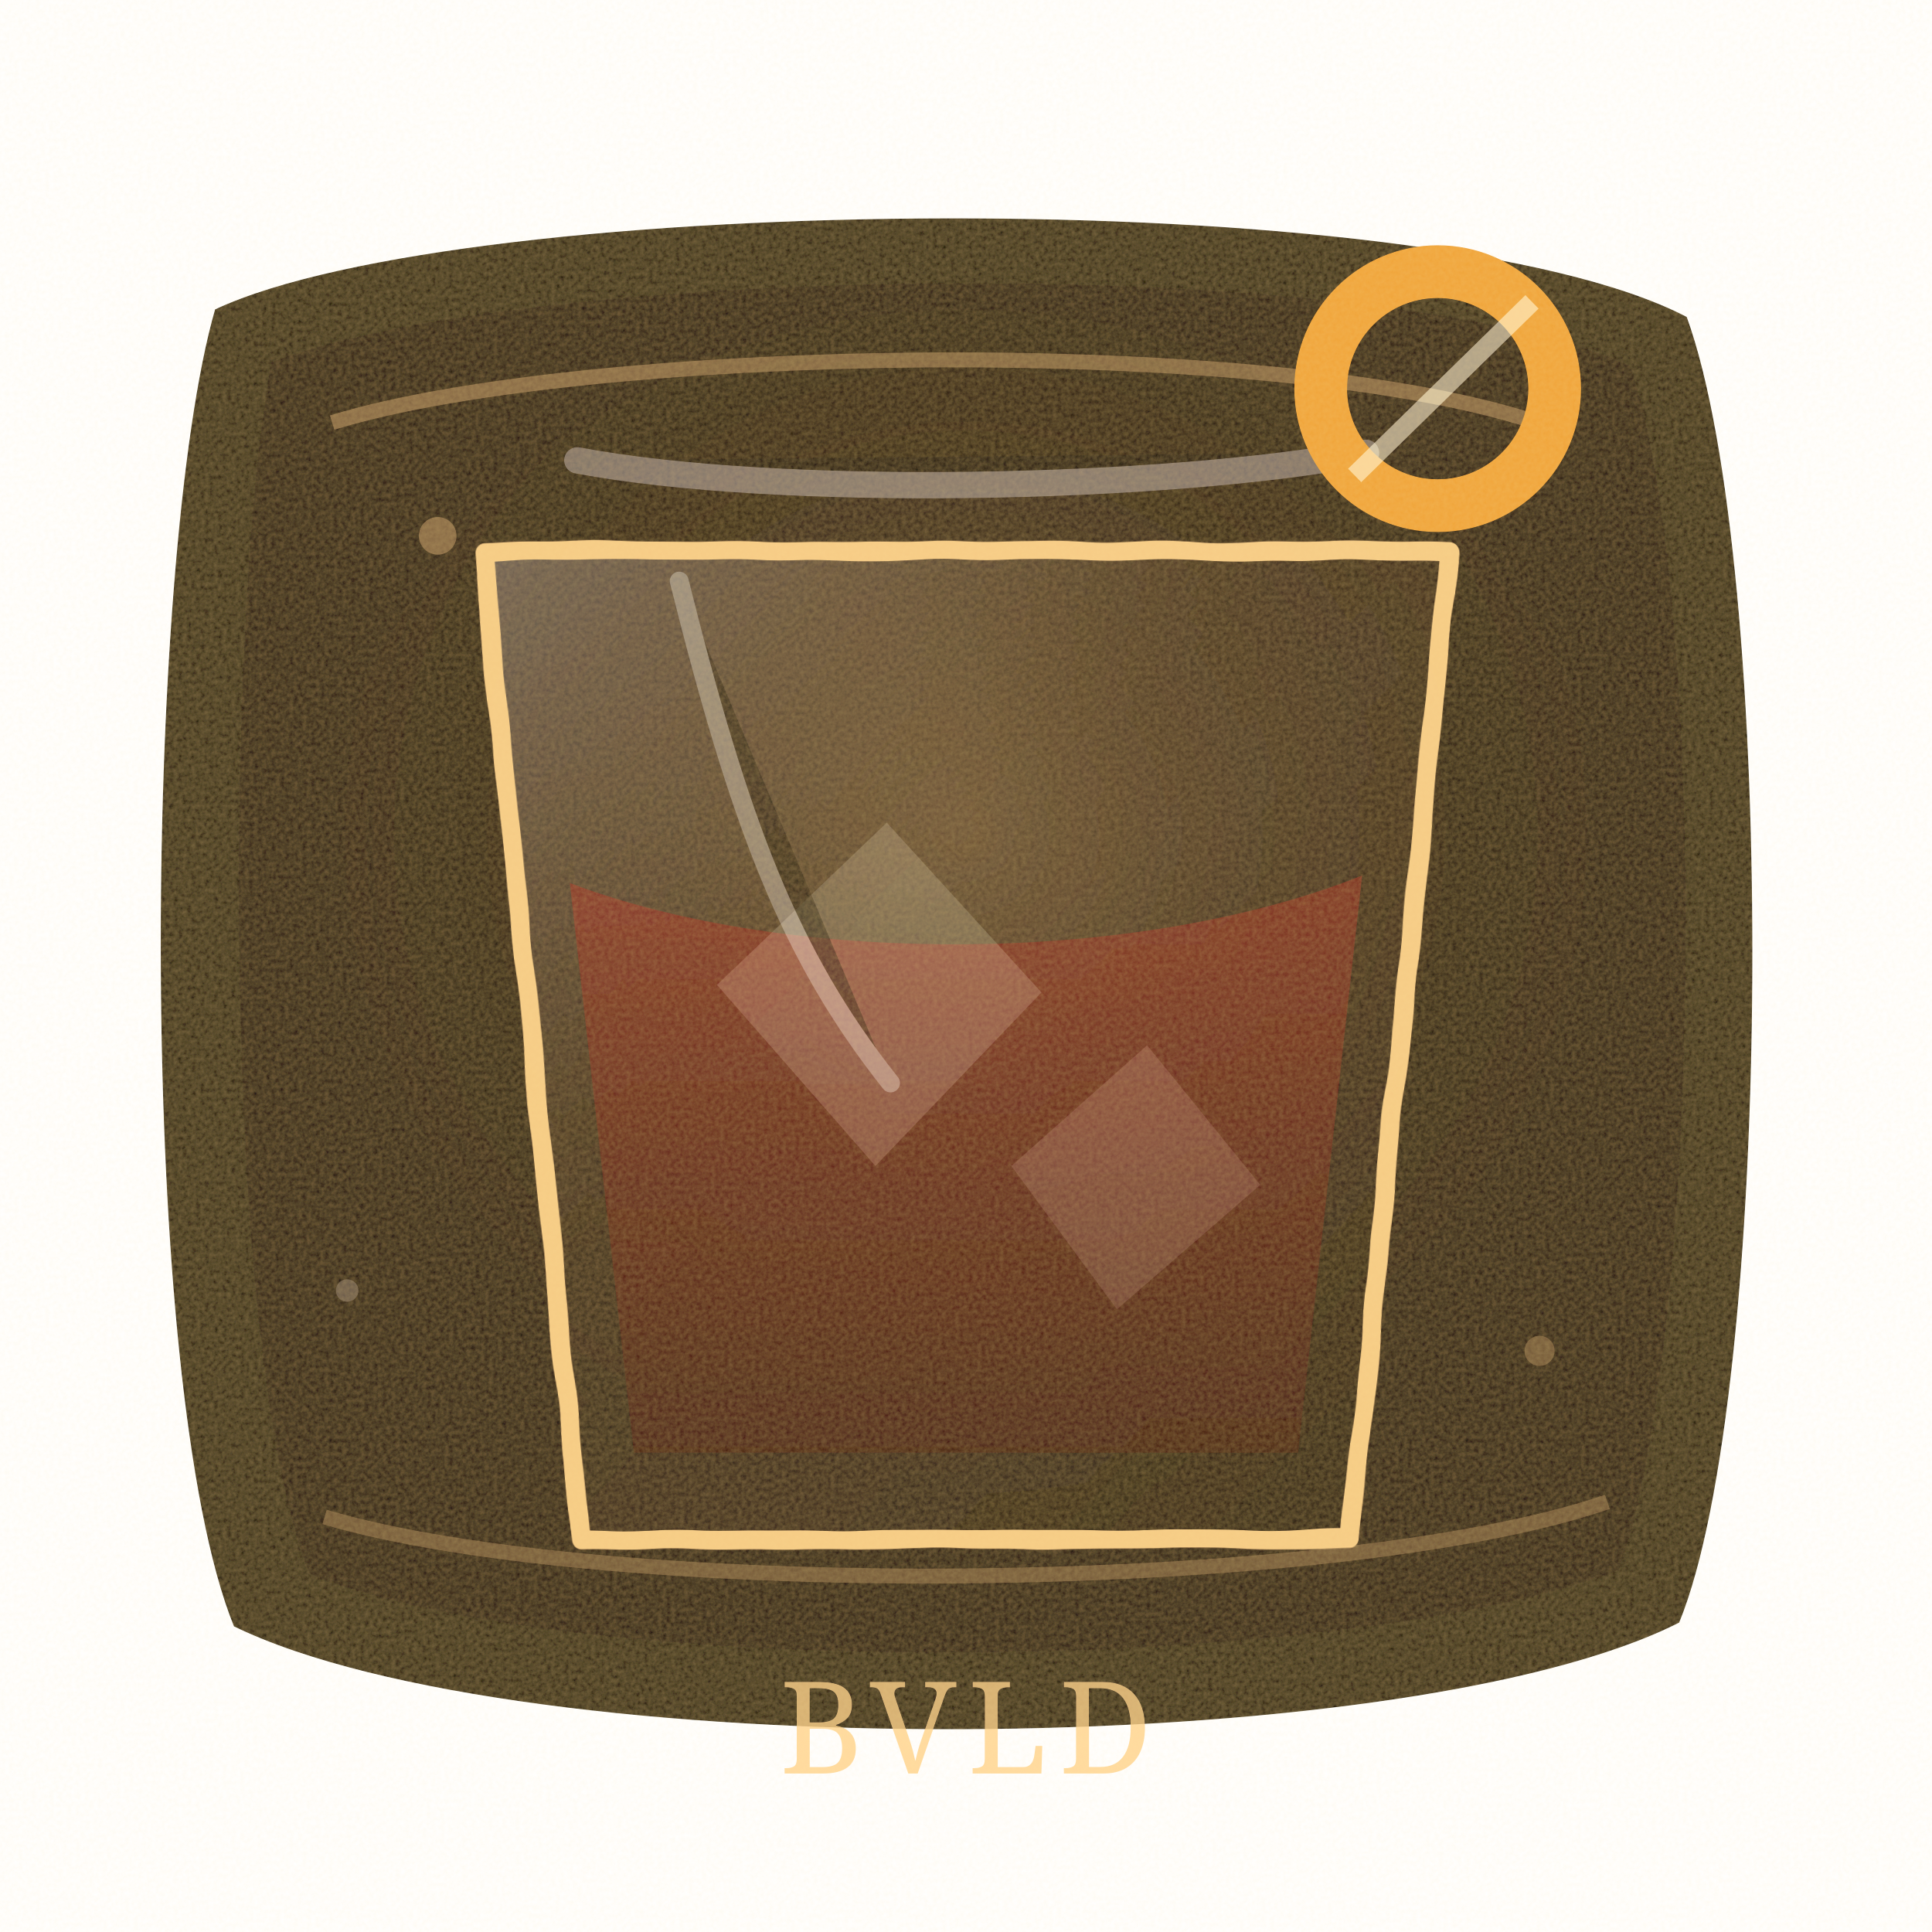
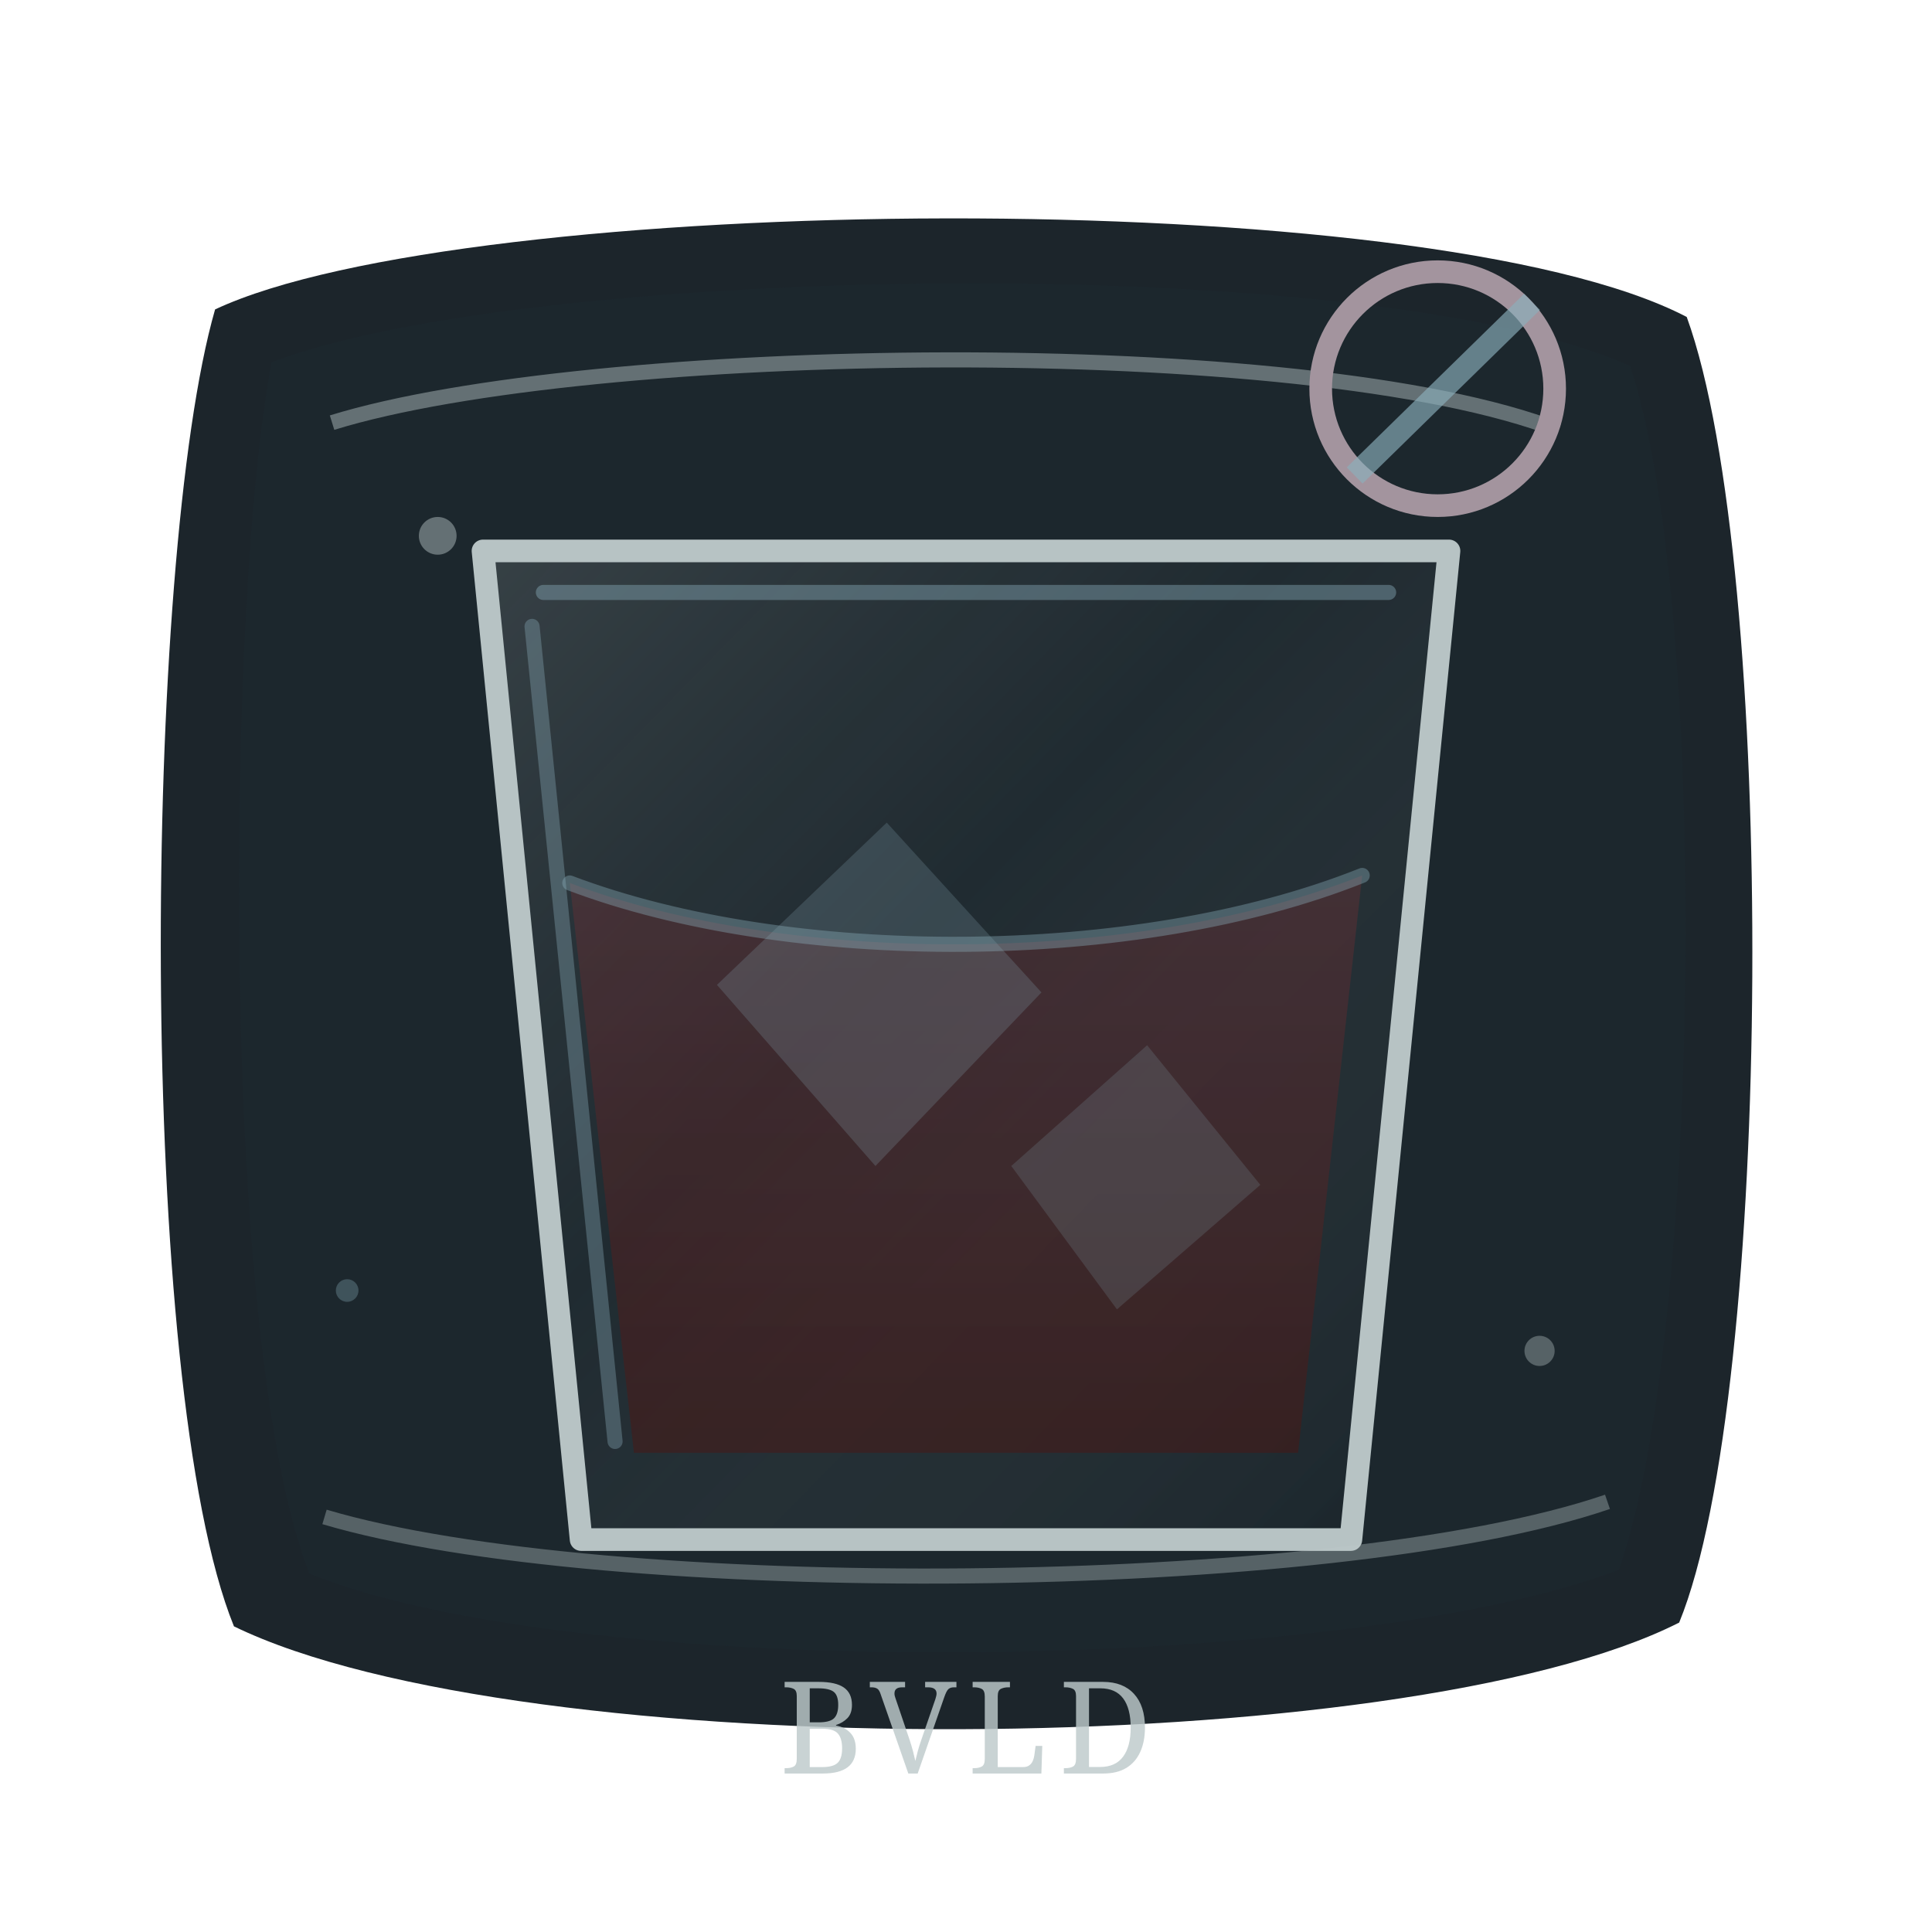
<svg xmlns="http://www.w3.org/2000/svg" viewBox="0 0 512 512" role="img" aria-label="Bvld drink label">
  <defs>
-     <filter id="paper" x="-20%" y="-20%" width="140%" height="140%">
-       <feTurbulence type="fractalNoise" baseFrequency="0.85" numOctaves="4" seed="204" result="noise" />
-       <feColorMatrix in="noise" type="matrix" values="0 0 0 0 0.95 0 0 0 0 0.78 0 0 0 0 0.45 0 0 0 .16 0" />
-       <feBlend in="SourceGraphic" mode="soft-light" />
-     </filter>
-     <filter id="ink" x="-20%" y="-20%" width="140%" height="140%">
-       <feTurbulence type="fractalNoise" baseFrequency="0.035" numOctaves="2" seed="156" result="wobble" />
-       <feDisplacementMap in="SourceGraphic" in2="wobble" scale="2.1" />
-     </filter>
    <linearGradient id="glass" x1="0" x2="1" y1="0" y2="1">
-       <stop offset="0" stop-color="#fff7e8" stop-opacity=".34" />
-       <stop offset=".42" stop-color="#ffd28a" stop-opacity=".08" />
-       <stop offset="1" stop-color="#0c0705" stop-opacity=".2" />
+       <stop offset="0" stop-color="#e5e8e5" stop-opacity=".14" />
+       <stop offset=".42" stop-color="#bdc9ca" stop-opacity=".025" />
+       <stop offset="1" stop-color="#0b1118" stop-opacity=".2" />
    </linearGradient>
    <linearGradient id="liquid" x1="0" x2="0" y1="0" y2="1">
-       <stop offset="0" stop-color="#9f2f28" stop-opacity=".86" />
-       <stop offset="1" stop-color="#4b1511" stop-opacity=".96" />
+       <stop offset="0" stop-color="#6c3036" stop-opacity=".52" />
+       <stop offset="1" stop-color="#4b1511" stop-opacity=".64" />
    </linearGradient>
-     <radialGradient id="glow" cx="50%" cy="42%" r="58%">
-       <stop offset="0" stop-color="#ffd28a" stop-opacity=".26" />
-       <stop offset="1" stop-color="#0c0705" stop-opacity="0" />
-     </radialGradient>
  </defs>
  <rect width="512" height="512" fill="none" />
-   <g filter="url(#paper)">
-     <path d="M57 82 C123 51 378 48 447 84 C471 150 470 369 445 430 C372 467 138 468 62 431 C36 367 38 148 57 82 Z" fill="#140905" opacity=".94" />
-     <path d="M72 96 C140 70 363 66 432 97 C453 160 451 354 429 416 C356 444 153 446 82 417 C58 356 60 158 72 96 Z" fill="#24130b" opacity=".62" />
-     <path d="M88 112 C156 91 346 88 413 114" stroke="#ffd28a" stroke-width="4" opacity=".45" fill="none" />
-     <path d="M86 402 C160 424 353 423 426 398" stroke="#ffd28a" stroke-width="4" opacity=".36" fill="none" />
-     <circle cx="116" cy="142" r="5" fill="#ffd28a" opacity=".45" />
-     <circle cx="408" cy="358" r="4" fill="#ffd28a" opacity=".36" />
-     <circle cx="92" cy="342" r="3" fill="#fff1cc" opacity=".32" />
-     <ellipse cx="256" cy="248" rx="174" ry="166" fill="url(#glow)" />
-     <path filter="url(#ink)" stroke="#ffd28a" stroke-width="5" stroke-linejoin="round" fill="url(#glass)" opacity=".96" d="M128 146 L384 146 L358 408 L154 408 Z" />
+   <g>
+     <path d="M57 82 C123 51 378 48 447 84 C471 150 470 369 445 430 C372 467 138 468 62 431 C36 367 38 148 57 82 Z" fill="#0e171e" opacity=".94" />
+     <path d="M72 96 C140 70 363 66 432 97 C453 160 451 354 429 416 C356 444 153 446 82 417 C58 356 60 158 72 96 Z" fill="#1c282f" opacity=".62" />
+     <path d="M88 112 C156 91 346 88 413 114" stroke="#bdc9ca" stroke-width="4" opacity=".45" fill="none" />
+     <path d="M86 402 C160 424 353 423 426 398" stroke="#bdc9ca" stroke-width="4" opacity=".36" fill="none" />
+     <circle cx="116" cy="142" r="5" fill="#bdc9ca" opacity=".45" />
+     <circle cx="408" cy="358" r="4" fill="#bdc9ca" opacity=".36" />
+     <circle cx="92" cy="342" r="3" fill="#8bafbc" opacity=".32" />
+     <path stroke="#bdc9ca" stroke-width="6" stroke-linejoin="round" fill="url(#glass)" opacity=".96" d="M128 146 L384 146 L358 408 L154 408 Z" />
    <path d="M151 234 C209 256 301 256 361 232 L344 385 L168 385 Z" fill="url(#liquid)" opacity=".78" />
-     <path d="M190 261 L235 218 L276 263 L232 309 Z" fill="#fff1cc" opacity=".22" />
-     <path d="M268 309 L304 277 L334 314 L296 347 Z" fill="#fff1cc" opacity=".18" />
-     <path d="M153 122 C206 132 308 130 362 120" stroke="#fff7e8" stroke-width="7" stroke-linecap="round" opacity=".42" />
-     <path d="M180 154 C196 218 209 253 236 287" stroke="#fff7e8" stroke-width="5" stroke-linecap="round" opacity=".35" />
-     <circle cx="381" cy="103" r="31" fill="none" stroke="#f0a43a" stroke-width="14" />
-     <path d="M359 126 L406 80" stroke="#fff1cc" stroke-width="5" opacity=".65" />
-     <text x="256" y="470" text-anchor="middle" fill="#ffd28a" opacity=".82" font-family="Georgia, serif" font-size="34" letter-spacing="3">BVLD</text>
+     <path d="M151 234 C209 256 301 256 361 232" fill="none" stroke="#8bafbc" stroke-width="4" stroke-linecap="round" opacity=".38" />
+     <path d="M190 261 L235 218 L276 263 L232 309 Z" fill="#8bafbc" opacity=".22" />
+     <path d="M268 309 L304 277 L334 314 L296 347 Z" fill="#8bafbc" opacity=".18" />
+     <path d="M144 157 L368 157" stroke="#8bafbc" stroke-width="4" stroke-linecap="round" opacity=".42" />
+     <path d="M141 166 L163 382" stroke="#8bafbc" stroke-width="4" stroke-linecap="round" opacity=".35" />
+     <circle cx="381" cy="103" r="31" fill="none" stroke="#a3949e" stroke-width="6" />
+     <path d="M359 126 L406 80" stroke="#8bafbc" stroke-width="6" opacity=".65" />
+     <text x="256" y="470" text-anchor="middle" fill="#bdc9ca" opacity=".82" font-family="Georgia, serif" font-size="34" letter-spacing="3">BVLD</text>
  </g>
</svg>
